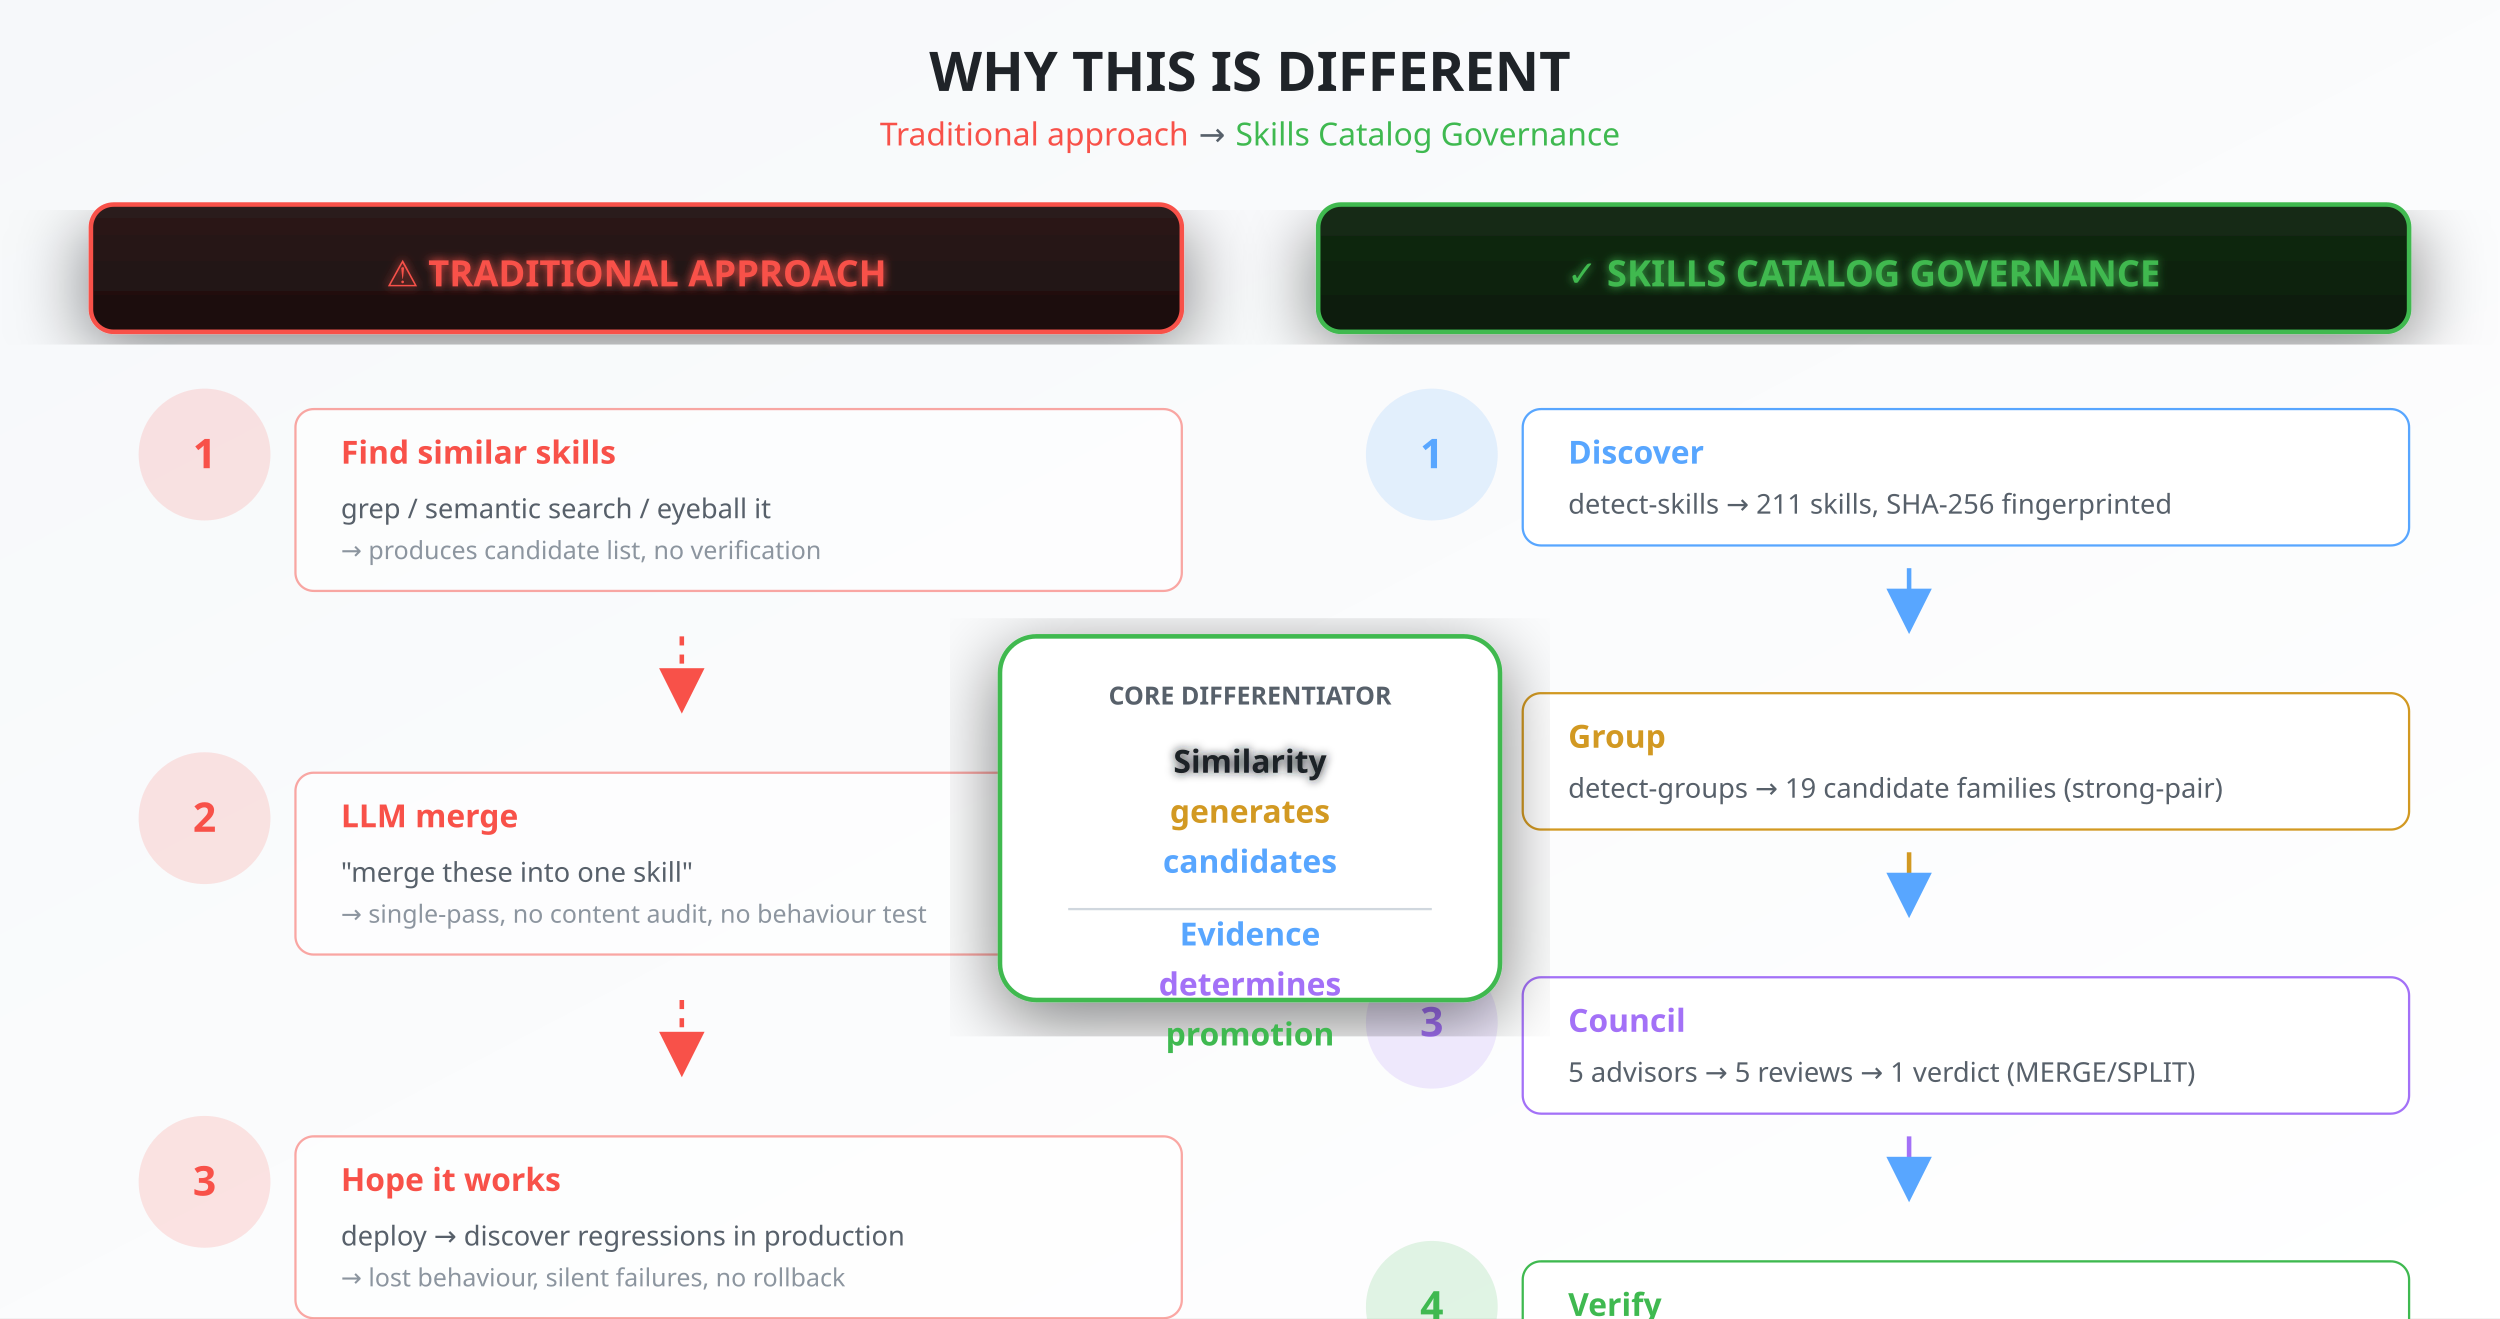
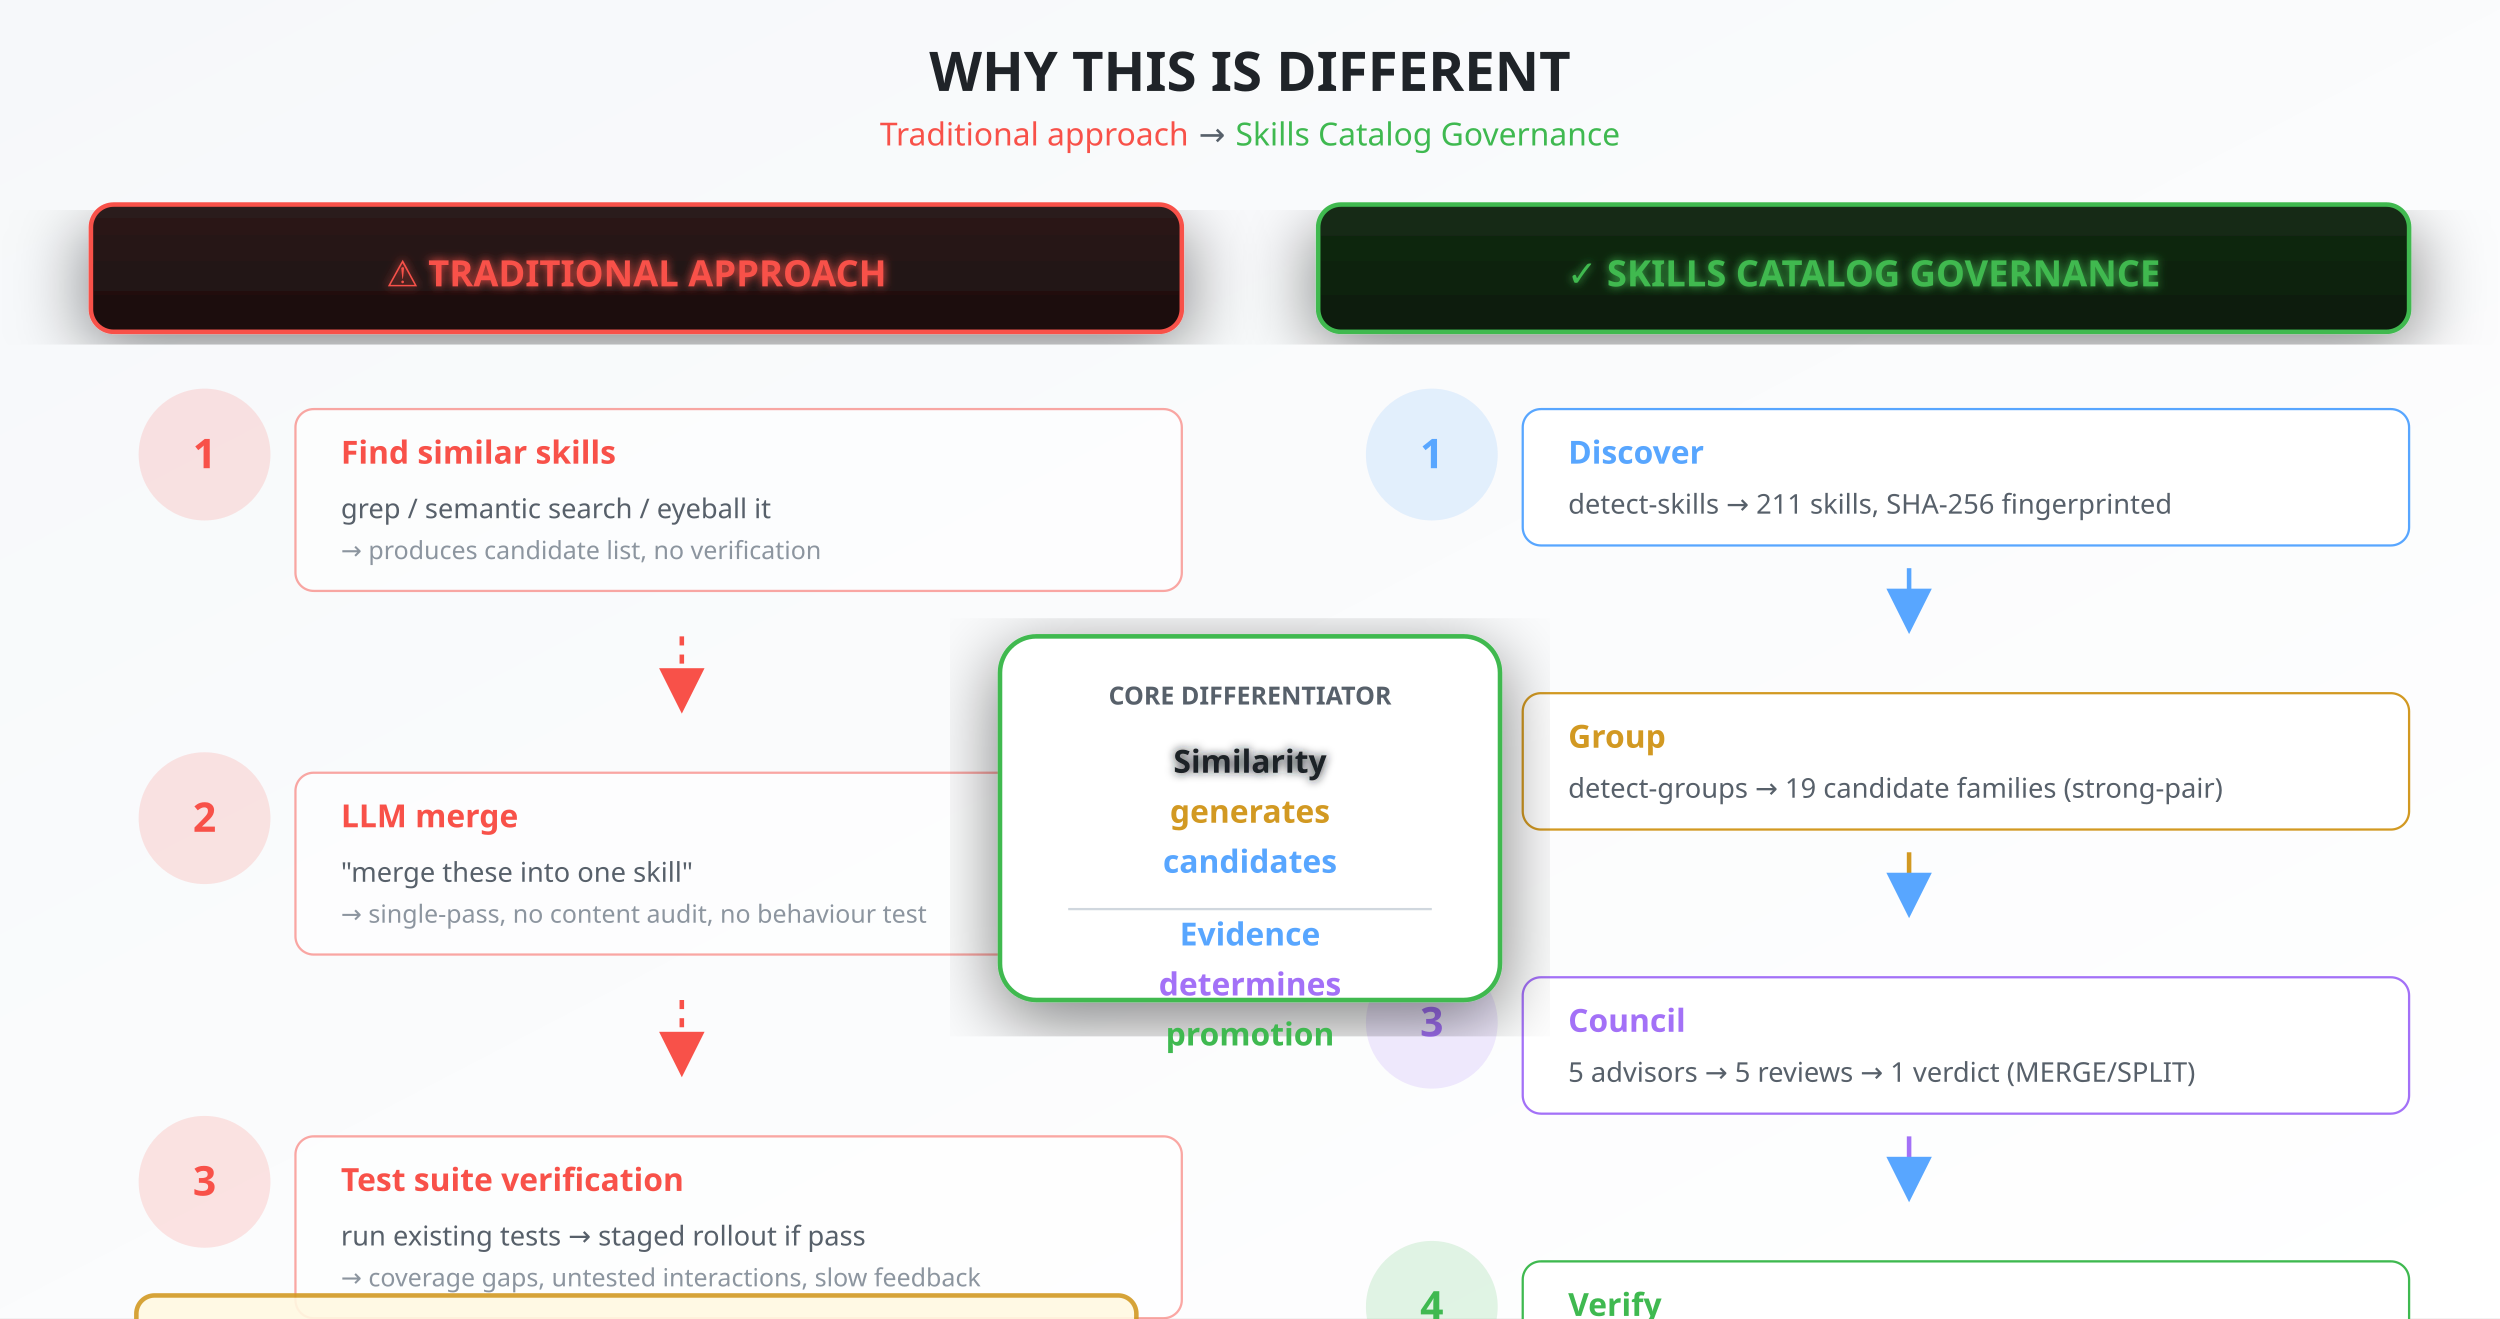
<svg xmlns="http://www.w3.org/2000/svg" viewBox="0 0 1100 580" width="1100" height="580" role="img" aria-labelledby="diff-title diff-desc">
  <defs>
    <linearGradient id="bgGrad4" x1="0%" y1="0%" x2="100%" y2="100%">
      <stop offset="0%" stop-color="#f6f8fa" />
      <stop offset="100%" stop-color="#ffffff" />
    </linearGradient>
    <linearGradient id="badGrad" x1="0%" y1="0%" x2="0%" y2="100%">
      <stop offset="0%" stop-color="#2d1b1b" />
      <stop offset="100%" stop-color="#1a0d0d" />
    </linearGradient>
    <linearGradient id="goodGrad" x1="0%" y1="0%" x2="0%" y2="100%">
      <stop offset="0%" stop-color="#142d14" />
      <stop offset="100%" stop-color="#0a1a0a" />
    </linearGradient>
    <filter id="cardShadow4" x="-10%" y="-10%" width="120%" height="120%">
      <feDropShadow dx="0" dy="8" stdDeviation="16" flood-color="#000" flood-opacity="0.5" />
    </filter>
    <filter id="textGlow" x="-50%" y="-50%" width="200%" height="200%">
      <feGaussianBlur stdDeviation="2" result="blur" />
      <feMerge>
        <feMergeNode in="blur" />
        <feMergeNode in="SourceGraphic" />
      </feMerge>
    </filter>
  </defs>
  <rect width="1100" height="580" fill="url(#bgGrad4)" />
  <text x="550" y="40" font-family="system-ui, sans-serif" font-size="24" font-weight="700" fill="#1f2328" text-anchor="middle">WHY THIS IS DIFFERENT</text>
  <text x="550" y="64" font-family="system-ui, sans-serif" font-size="14" fill="#57606a" text-anchor="middle" font-weight="500">
    <tspan fill="#f85149">Traditional approach</tspan>  →  <tspan fill="#3fb950">Skills Catalog Governance</tspan>
  </text>
  <g transform="translate(40, 90)">
    <rect x="0" y="0" width="480" height="56" rx="10" fill="url(#badGrad)" stroke="#f85149" stroke-width="2" filter="url(#cardShadow4)" />
    <text x="240" y="36" font-family="system-ui, sans-serif" font-size="16" font-weight="700" fill="#f85149" text-anchor="middle" filter="url(#textGlow)">⚠ TRADITIONAL APPROACH</text>
    <g class="traditional-steps">
      <g transform="translate(20, 80)">
        <circle cx="30" cy="30" r="28" fill="#f85149" opacity="0.15" stroke="#f85149" stroke-width="2" />
        <text x="30" y="36" font-family="system-ui, sans-serif" font-size="18" font-weight="700" fill="#f85149" text-anchor="middle">1</text>
        <rect x="70" y="10" width="390" height="80" rx="8" fill="#ffffff" stroke="#f85149" stroke-width="1" opacity="0.5" />
        <text x="90" y="34" font-family="system-ui, sans-serif" font-size="14" font-weight="600" fill="#f85149">Find similar skills</text>
        <text x="90" y="58" font-family="system-ui, sans-serif" font-size="12" fill="#57606a">grep / semantic search / eyeball it</text>
        <text x="90" y="76" font-family="system-ui, sans-serif" font-size="11" fill="#8c959f">→ produces candidate list, no verification</text>
      </g>
      <path d="M 260 190 V 220" stroke="#f85149" stroke-width="2" stroke-dasharray="4,4" fill="none" marker-end="url(#badArrow)" />
      <defs>
        <marker id="badArrow" markerWidth="10" markerHeight="10" refX="8" refY="5" orient="auto">
          <path d="M0,0 L10,5 L0,10 Z" fill="#f85149" />
        </marker>
      </defs>
      <g transform="translate(20, 240)">
        <circle cx="30" cy="30" r="28" fill="#f85149" opacity="0.15" stroke="#f85149" stroke-width="2" />
        <text x="30" y="36" font-family="system-ui, sans-serif" font-size="18" font-weight="700" fill="#f85149" text-anchor="middle">2</text>
        <rect x="70" y="10" width="390" height="80" rx="8" fill="#ffffff" stroke="#f85149" stroke-width="1" opacity="0.5" />
        <text x="90" y="34" font-family="system-ui, sans-serif" font-size="14" font-weight="600" fill="#f85149">LLM merge</text>
        <text x="90" y="58" font-family="system-ui, sans-serif" font-size="12" fill="#57606a">"merge these into one skill"</text>
        <text x="90" y="76" font-family="system-ui, sans-serif" font-size="11" fill="#8c959f">→ single-pass, no content audit, no behaviour test</text>
      </g>
      <path d="M 260 350 V 380" stroke="#f85149" stroke-width="2" stroke-dasharray="4,4" fill="none" marker-end="url(#badArrow)" />
      <g transform="translate(20, 400)">
        <circle cx="30" cy="30" r="28" fill="#f85149" opacity="0.15" stroke="#f85149" stroke-width="2" />
        <text x="30" y="36" font-family="system-ui, sans-serif" font-size="18" font-weight="700" fill="#f85149" text-anchor="middle">3</text>
        <rect x="70" y="10" width="390" height="80" rx="8" fill="#ffffff" stroke="#f85149" stroke-width="1" opacity="0.5" />
-         <text x="90" y="34" font-family="system-ui, sans-serif" font-size="14" font-weight="600" fill="#f85149">Hope it works</text>
-         <text x="90" y="58" font-family="system-ui, sans-serif" font-size="12" fill="#57606a">deploy → discover regressions in production</text>
-         <text x="90" y="76" font-family="system-ui, sans-serif" font-size="11" fill="#8c959f">→ lost behaviour, silent failures, no rollback</text>
+         <text x="90" y="34" font-family="system-ui, sans-serif" font-size="14" font-weight="600" fill="#f85149">Test suite verification</text>
+         <text x="90" y="58" font-family="system-ui, sans-serif" font-size="12" fill="#57606a">run existing tests → staged rollout if pass</text>
+         <text x="90" y="76" font-family="system-ui, sans-serif" font-size="11" fill="#8c959f">→ coverage gaps, untested interactions, slow feedback</text>
      </g>
-       <g transform="translate(20, 500)">
+       <g transform="translate(20, 540)">
        <rect x="0" y="0" width="440" height="50" rx="8" fill="#2d1b1b" stroke="#f85149" stroke-width="2" />
-         <text x="220" y="32" font-family="system-ui, sans-serif" font-size="14" font-weight="700" fill="#f85149" text-anchor="middle">RESULT: Unverified skill  •  No provenance  •  No rollback</text>
+         <text x="220" y="32" font-family="system-ui, sans-serif" font-size="14" font-weight="700" fill="#f85149" text-anchor="middle">RESULT: 18 test regressions  •  Manual rollback  •  Lost 2 weeks</text>
+       </g>
+       <g transform="translate(20, 480)">
+         <rect x="0" y="0" width="440" height="50" rx="8" fill="#fff8e1" stroke="#d29922" stroke-width="2" opacity="0.9" />
+         <text x="220" y="22" font-family="system-ui, sans-serif" font-size="11" font-weight="600" fill="#d29922" text-anchor="middle">PILOT BASELINE</text>
+         <text x="220" y="38" font-family="system-ui, sans-serif" font-size="12" font-weight="700" fill="#1f2328" text-anchor="middle">18 regressions detected in post-merge testing</text>
      </g>
    </g>
  </g>
  <g transform="translate(580, 90)">
    <rect x="0" y="0" width="480" height="56" rx="10" fill="url(#goodGrad)" stroke="#3fb950" stroke-width="2" filter="url(#cardShadow4)" />
    <text x="240" y="36" font-family="system-ui, sans-serif" font-size="16" font-weight="700" fill="#3fb950" text-anchor="middle" filter="url(#textGlow)">✓ SKILLS CATALOG GOVERNANCE</text>
    <g class="governance-steps">
      <g transform="translate(20, 80)">
        <circle cx="30" cy="30" r="28" fill="#58a6ff" opacity="0.15" stroke="#58a6ff" stroke-width="2" />
        <text x="30" y="36" font-family="system-ui, sans-serif" font-size="18" font-weight="700" fill="#58a6ff" text-anchor="middle">1</text>
        <rect x="70" y="10" width="390" height="60" rx="8" fill="#ffffff" stroke="#58a6ff" stroke-width="1" />
        <text x="90" y="34" font-family="system-ui, sans-serif" font-size="14" font-weight="600" fill="#58a6ff">Discover</text>
        <text x="90" y="56" font-family="system-ui, sans-serif" font-size="12" fill="#57606a">detect-skills  →  211 skills, SHA-256 fingerprinted</text>
      </g>
      <path d="M 260 160 V 185" stroke="#58a6ff" stroke-width="2" fill="none" marker-end="url(#goodArrow)" />
      <defs>
        <marker id="goodArrow" markerWidth="10" markerHeight="10" refX="8" refY="5" orient="auto">
          <path d="M0,0 L10,5 L0,10 Z" fill="#58a6ff" />
        </marker>
      </defs>
      <g transform="translate(20, 205)">
        <circle cx="30" cy="30" r="28" fill="#d29922" opacity="0.15" stroke="#d29922" stroke-width="2" />
        <text x="30" y="36" font-family="system-ui, sans-serif" font-size="18" font-weight="700" fill="#d29922" text-anchor="middle">2</text>
        <rect x="70" y="10" width="390" height="60" rx="8" fill="#ffffff" stroke="#d29922" stroke-width="1" />
        <text x="90" y="34" font-family="system-ui, sans-serif" font-size="14" font-weight="600" fill="#d29922">Group</text>
        <text x="90" y="56" font-family="system-ui, sans-serif" font-size="12" fill="#57606a">detect-groups  →  19 candidate families (strong-pair)</text>
      </g>
      <path d="M 260 285 V 310" stroke="#d29922" stroke-width="2" fill="none" marker-end="url(#goodArrow)" />
      <g transform="translate(20, 330)">
        <circle cx="30" cy="30" r="28" fill="#a371f7" opacity="0.15" stroke="#a371f7" stroke-width="2" />
        <text x="30" y="36" font-family="system-ui, sans-serif" font-size="18" font-weight="700" fill="#a371f7" text-anchor="middle">3</text>
        <rect x="70" y="10" width="390" height="60" rx="8" fill="#ffffff" stroke="#a371f7" stroke-width="1" />
        <text x="90" y="34" font-family="system-ui, sans-serif" font-size="14" font-weight="600" fill="#a371f7">Council</text>
        <text x="90" y="56" font-family="system-ui, sans-serif" font-size="12" fill="#57606a">5 advisors → 5 reviews → 1 verdict (MERGE/SPLIT)</text>
      </g>
      <path d="M 260 410 V 435" stroke="#a371f7" stroke-width="2" fill="none" marker-end="url(#goodArrow)" />
      <g transform="translate(20, 455)">
        <circle cx="30" cy="30" r="28" fill="#3fb950" opacity="0.15" stroke="#3fb950" stroke-width="2" />
        <text x="30" y="36" font-family="system-ui, sans-serif" font-size="18" font-weight="700" fill="#3fb950" text-anchor="middle">4</text>
        <rect x="70" y="10" width="390" height="60" rx="8" fill="#ffffff" stroke="#3fb950" stroke-width="1" />
        <text x="90" y="34" font-family="system-ui, sans-serif" font-size="14" font-weight="600" fill="#3fb950">Verify</text>
        <text x="90" y="56" font-family="system-ui, sans-serif" font-size="12" fill="#57606a">loss-check + golden-gate (6/6 match) + benchmark (36/36)</text>
      </g>
      <path d="M 260 535 V 560" stroke="#3fb950" stroke-width="2" fill="none" marker-end="url(#goodArrow)" />
      <g transform="translate(20, 580)">
        <circle cx="30" cy="30" r="28" fill="#3fb950" opacity="0.2" stroke="#3fb950" stroke-width="3" />
        <text x="30" y="36" font-family="system-ui, sans-serif" font-size="18" font-weight="700" fill="#3fb950" text-anchor="middle">5</text>
        <rect x="70" y="10" width="390" height="60" rx="8" fill="#ffffff" stroke="#3fb950" stroke-width="2" />
        <text x="90" y="34" font-family="system-ui, sans-serif" font-size="14" font-weight="600" fill="#3fb950">Promote</text>
        <text x="90" y="56" font-family="system-ui, sans-serif" font-size="12" fill="#57606a">hash-bound approval → archive → commit (2 survivors)</text>
      </g>
      <g transform="translate(20, 660)">
        <rect x="0" y="0" width="440" height="50" rx="8" fill="#142d14" stroke="#3fb950" stroke-width="2" />
        <text x="220" y="32" font-family="system-ui, sans-serif" font-size="14" font-weight="700" fill="#3fb950" text-anchor="middle">RESULT: Verified skill  •  Full provenance  •  Rollback ready</text>
      </g>
    </g>
  </g>
  <g transform="translate(440, 280)">
    <rect x="0" y="0" width="220" height="160" rx="16" fill="#ffffff" stroke="#3fb950" stroke-width="2" filter="url(#cardShadow4)" />
    <text x="110" y="30" font-family="system-ui, sans-serif" font-size="11" font-weight="600" fill="#57606a" text-anchor="middle">CORE DIFFERENTIATOR</text>
    <text x="110" y="60" font-family="system-ui, sans-serif" font-size="14" font-weight="700" fill="#1f2328" text-anchor="middle" filter="url(#textGlow)">
      Similarity
    </text>
    <text x="110" y="82" font-family="system-ui, sans-serif" font-size="14" font-weight="700" fill="#d29922" text-anchor="middle">
      generates
    </text>
    <text x="110" y="104" font-family="system-ui, sans-serif" font-size="14" font-weight="700" fill="#58a6ff" text-anchor="middle">
      candidates
    </text>
    <path d="M 30 120 H 190" stroke="#d0d7de" stroke-width="1" />
    <text x="110" y="136" font-family="system-ui, sans-serif" font-size="14" font-weight="700" fill="#58a6ff" text-anchor="middle">
      Evidence
    </text>
    <text x="110" y="158" font-family="system-ui, sans-serif" font-size="14" font-weight="700" fill="#a371f7" text-anchor="middle">
      determines
    </text>
    <text x="110" y="180" font-family="system-ui, sans-serif" font-size="14" font-weight="700" fill="#3fb950" text-anchor="middle">
      promotion
    </text>
  </g>
</svg>
